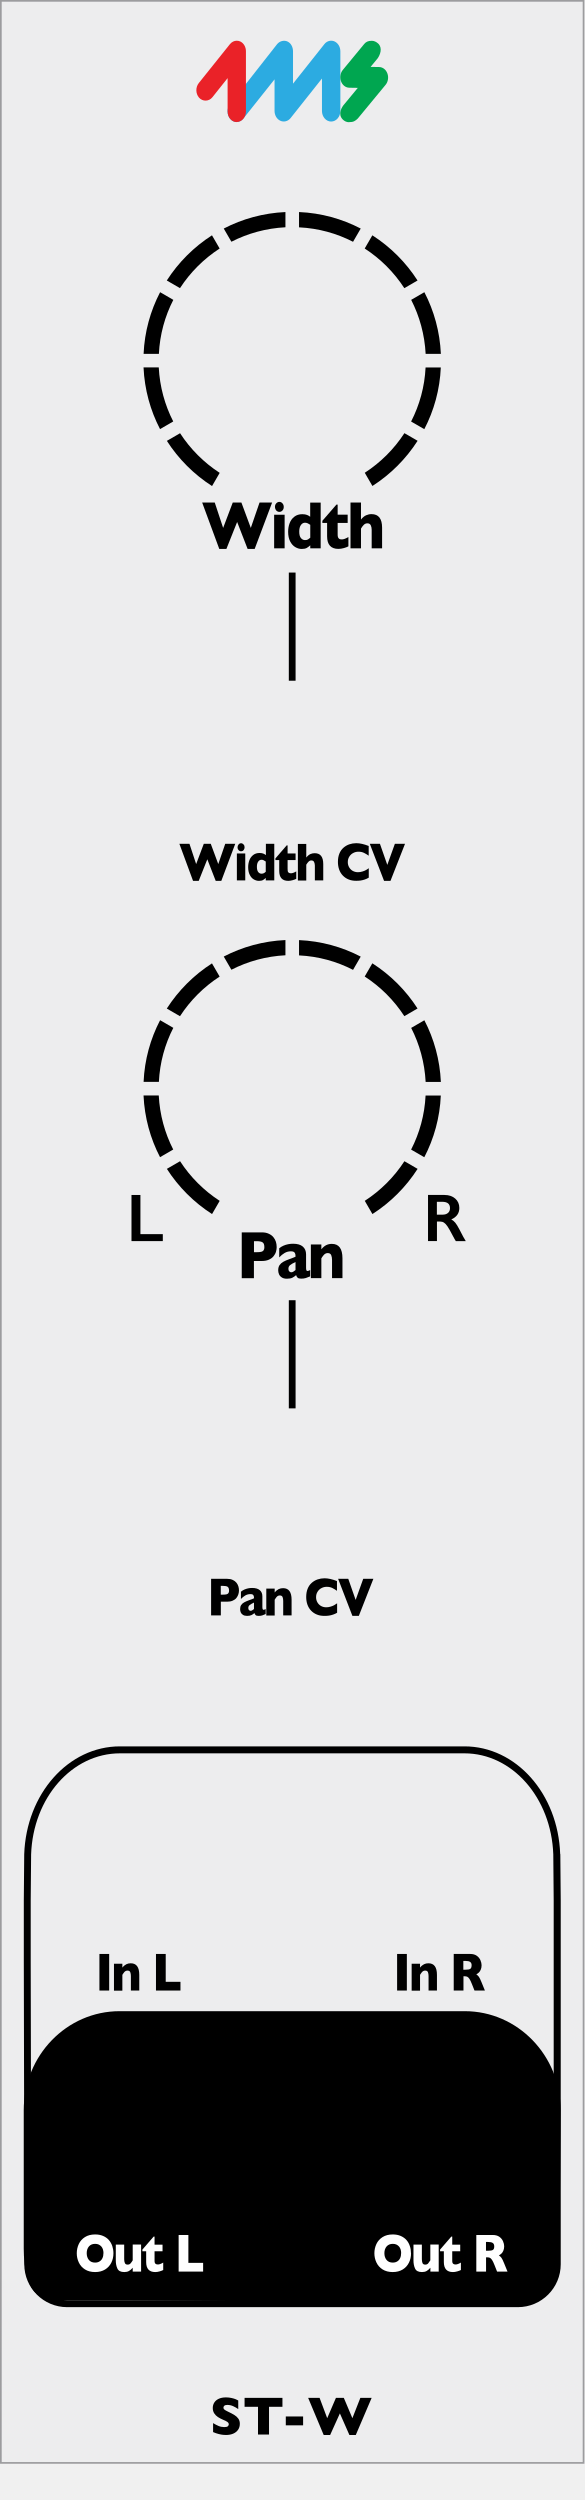
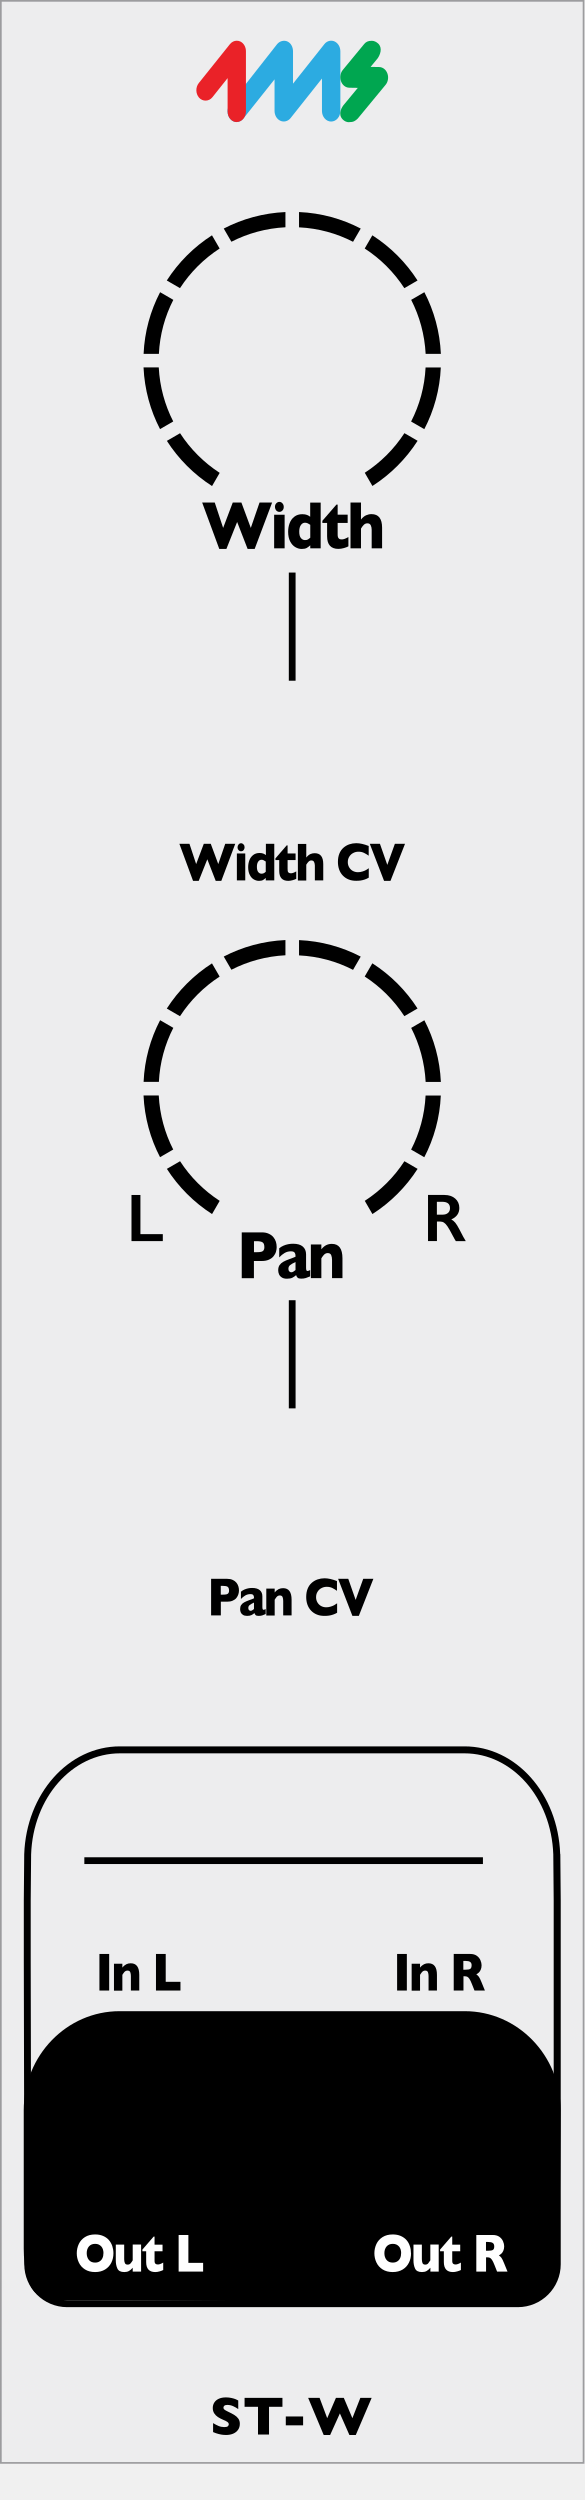
<svg xmlns="http://www.w3.org/2000/svg" width="30.48mm" height="130.39mm" viewBox="0 0 86.4 369.61" version="1.1" id="svg87">
  <defs id="defs87" />
  <g id="layer3">
    <g id="panel">
      <g id="g1">
        <rect y="0" width="86.4" height="364.25" style="fill: #ededee;" id="rect1" />
        <path d="M86.15.25v363.75H.25V.25h85.9M86.4,0H0v364.25h86.4V0h0Z" style="fill: #9c9c9e;" id="path1" />
      </g>
    </g>
    <g id="art">
      <path d="M20.76,176.67v5.79h3.31v1.03h-4.63v-6.82h1.32Z" id="path2" />
      <path d="M65.73,176.67c.64,0,1.16.18,1.57.53.4.35.61.82.61,1.39,0,.39-.1.73-.3,1.01s-.5.52-.89.68c.22.12.41.28.58.48.17.2.38.54.63,1.02.42.83.73,1.4.93,1.71h-1.47c-.1-.15-.24-.39-.41-.72-.38-.73-.65-1.21-.83-1.47s-.34-.43-.51-.54c-.16-.11-.35-.16-.56-.16h-.48v2.88h-1.32v-6.82h2.46ZM65.43,179.58c.35,0,.62-.09.81-.26.2-.17.29-.41.29-.71s-.1-.55-.29-.7-.47-.23-.83-.23h-.82v1.9h.84Z" id="path3" />
      <path d="M76.55,340.47c2.81,0,6.16-2.95,6.16-6.07l.18-22.41c0-8.09-6.35-14.65-14.18-14.65H17.69c-7.83,0-14.18,6.56-14.18,14.65v20.46c0,2.69.57,6.59,2.85,7.15.76.29,1.59.46,2.47.46h10.15l46.06.4h11.5Z" id="path4" />
      <g id="text">
        <path d="m 35.456,358.354 q 0,0.508 -0.262,0.879 -0.258,0.371 -0.723,0.57 -0.465,0.195 -1.066,0.195 -0.168,0 -0.414,-0.023 -0.242,-0.019 -0.648,-0.117 -0.402,-0.098 -0.84,-0.289 v -1.328 q 0.41,0.254 0.805,0.422 0.398,0.168 0.852,0.168 0.418,0 0.539,-0.137 0.125,-0.141 0.125,-0.262 0,-0.219 -0.211,-0.367 -0.211,-0.152 -0.613,-0.312 -0.445,-0.188 -0.781,-0.406 -0.336,-0.223 -0.551,-0.555 -0.211,-0.332 -0.211,-0.785 0,-0.438 0.215,-0.789 0.215,-0.355 0.656,-0.566 0.441,-0.211 1.078,-0.211 0.453,0 0.836,0.09 0.387,0.086 0.637,0.195 0.25,0.109 0.344,0.172 v 1.27 q -0.332,-0.238 -0.742,-0.426 -0.406,-0.188 -0.871,-0.188 -0.305,0 -0.441,0.117 -0.137,0.117 -0.137,0.289 0,0.16 0.137,0.277 0.137,0.117 0.488,0.285 0.625,0.293 1,0.527 0.375,0.234 0.586,0.543 0.215,0.305 0.215,0.762 z m 6.301,-2.523 h -1.984 v 4.098 h -1.629 v -4.098 H 36.159 v -1.316 h 5.598 z m 3.055,2.738 H 42.253 v -1.305 h 2.559 z m 10.133,-4.055 -2.344,5.484 h -0.945 l -1.406,-3.191 -1.441,3.191 h -0.953 l -2.297,-5.484 h 1.691 l 1.125,3 1.289,-3 h 1.168 l 1.266,3 1.176,-3 z" id="text1" style="font-weight:bold;font-size:8px;font-family:'Gill Sans';-inkscape-font-specification:'Gill Sans Bold';stroke-width:0.468" aria-label="ST-W" />
        <g id="g11">
          <path d="M34.78,124.75l-2.06,5.48h-.83l-1.24-3.19-1.27,3.19h-.84l-2.02-5.48h1.49l.99,3,1.13-3h1.03l1.11,3,1.03-3h1.47Z" id="path5" />
          <path d="M36.26,130.16h-1.24v-3.98h1.24v3.98ZM36.16,125.27c0,.16-.05.3-.15.42s-.23.17-.37.17c-.1,0-.18-.03-.26-.08s-.14-.12-.19-.21-.07-.19-.07-.3c0-.16.05-.3.15-.42.1-.12.22-.18.37-.18s.26.06.37.18.15.26.15.42Z" id="path6" />
          <path d="M40.53,130.16h-1.24v-.36c-.13.12-.27.23-.41.31s-.35.12-.6.12-.5-.07-.75-.21c-.25-.14-.45-.37-.6-.67-.16-.3-.24-.69-.24-1.15,0-.36.06-.7.18-1.02s.31-.57.56-.77c.25-.2.57-.3.94-.3.23,0,.42.03.56.09s.27.13.38.22v-1.67h1.24v5.41ZM39.29,128.89v-1.52c-.14-.09-.26-.16-.34-.2-.08-.04-.18-.06-.29-.06-.19,0-.36.09-.49.28s-.19.44-.19.77c0,.35.07.61.2.77s.29.24.48.24c.15,0,.27-.03.36-.08s.18-.12.26-.2Z" id="path7" />
          <path d="M43.8,129.93c-.13.07-.31.14-.53.2s-.44.1-.65.1c-.89,0-1.34-.49-1.34-1.48v-1.59h-.56v-.25l1.66-1.92h.14v1.19h1.18v.98h-1.18v1.27c0,.15,0,.27.02.36s.06.17.14.23c.07.06.19.09.34.09.2,0,.46-.09.78-.28v1.1Z" id="path8" />
          <path d="M47.79,130.16h-1.24v-2.06s0-.03,0-.04,0-.04,0-.09c0-.19-.04-.36-.11-.52-.07-.16-.21-.24-.41-.24-.16,0-.29.06-.41.18s-.23.27-.34.45v2.34h-1.24v-5.41h1.24v2.01c.2-.25.41-.42.61-.51s.41-.13.64-.13c.84,0,1.26.54,1.26,1.61v2.44Z" id="path9" />
          <path d="M54.53,129.75c-.2.12-.4.21-.6.28-.21.07-.42.12-.62.15-.21.03-.43.04-.65.04-.42,0-.79-.06-1.12-.2-.33-.13-.61-.32-.86-.58-.24-.25-.42-.55-.54-.89s-.18-.71-.18-1.12c0-.47.07-.87.21-1.22.14-.35.34-.64.6-.87s.55-.4.87-.51.67-.17,1.03-.17c.54,0,1.15.14,1.84.41v1.44c-.24-.17-.47-.31-.7-.42-.23-.11-.5-.17-.81-.17-.28,0-.54.06-.78.19-.24.12-.43.3-.58.54s-.22.5-.22.81c0,.27.06.52.19.75.13.23.31.41.53.54.23.13.49.2.77.2.23,0,.45-.03.66-.1.21-.06.38-.13.52-.21.14-.08.29-.17.43-.28v1.37Z" id="path10" />
          <path d="M59.88,124.75l-2.15,5.48h-.95l-2.11-5.48h1.5l1.09,3.12,1.12-3.12h1.5Z" id="path11" />
        </g>
        <g id="g16">
          <path d="M35.33,235.12c0,.2-.03.4-.09.59-.06.19-.16.37-.29.54-.13.17-.32.3-.55.4-.23.1-.5.15-.81.15h-.94v2.03h-1.44v-5.41h2.38c.31,0,.58.05.81.16.23.1.41.24.55.41.14.17.23.35.29.54.06.2.09.39.09.6ZM33.86,235.13c0-.26-.07-.43-.2-.53-.13-.09-.37-.14-.72-.14h-.3v1.3h.31c.24,0,.42-.02.55-.05.13-.03.22-.1.28-.19.06-.09.09-.22.09-.39Z" id="path12" />
          <path d="M39.27,238.63c-.18.08-.35.15-.5.2-.15.05-.34.07-.55.07-.2,0-.35-.04-.43-.12-.08-.08-.14-.18-.17-.3-.13.12-.28.22-.44.3-.16.08-.38.12-.64.12s-.46-.05-.62-.15c-.16-.1-.27-.23-.33-.38-.06-.15-.09-.31-.09-.47,0-.24.05-.45.16-.61s.25-.29.44-.39c.18-.1.43-.21.73-.32.17-.06.3-.11.39-.14.09-.03.15-.06.2-.08.04-.02.09-.04.14-.07,0-.19-.03-.34-.1-.45-.07-.11-.22-.16-.45-.16-.27,0-.52.07-.75.2-.23.14-.44.31-.64.52v-1.08c.15-.12.32-.23.5-.31.18-.08.37-.14.56-.18.19-.04.39-.06.59-.06.51,0,.89.11,1.14.33.26.22.38.53.38.92v1.54c0,.15.01.25.04.33.02.07.07.11.13.11.08,0,.18-.04.32-.11v.74ZM37.55,237.87v-.94c-.29.14-.51.26-.64.37-.14.11-.2.25-.2.44,0,.13.03.23.1.3.07.07.15.11.24.11.08,0,.17-.03.25-.08.08-.05.17-.12.26-.19Z" id="path13" />
          <path d="M43.11,238.83h-1.24v-2.14c0-.22-.03-.41-.09-.57-.06-.16-.2-.24-.41-.24-.1,0-.19.02-.27.06s-.15.1-.21.17c-.06.07-.11.13-.15.2-.04.06-.08.13-.13.2v2.34h-1.24v-3.98h1.24v.57c.19-.24.39-.4.59-.5.2-.09.41-.14.65-.14.84,0,1.26.57,1.26,1.71v2.34Z" id="path14" />
          <path d="M49.85,238.43c-.2.12-.4.21-.61.28s-.41.12-.62.15c-.21.03-.43.04-.65.04-.42,0-.79-.06-1.12-.2-.33-.13-.61-.32-.86-.58-.24-.25-.42-.55-.54-.89s-.18-.71-.18-1.12c0-.47.07-.87.21-1.22.14-.35.34-.64.6-.87.26-.23.55-.4.87-.51.33-.11.67-.17,1.03-.17.54,0,1.15.14,1.84.41v1.44c-.24-.17-.47-.3-.7-.42-.23-.11-.5-.17-.81-.17-.28,0-.54.06-.78.19-.24.12-.43.3-.58.54-.15.23-.22.5-.22.81,0,.27.06.52.19.75.13.23.31.41.53.54.23.13.49.2.77.2.23,0,.45-.03.66-.1.21-.06.38-.13.52-.21.14-.08.29-.17.44-.28v1.37Z" id="path15" />
          <path d="M55.2,233.42l-2.15,5.48h-.95l-2.11-5.48h1.5l1.09,3.12,1.12-3.12h1.5Z" id="path16" />
        </g>
        <g id="g19">
          <path d="M16.14,294.29h-1.44v-5.41h1.44v5.41Z" id="path17" />
          <path d="M20.59,294.29h-1.24v-2.14c0-.22-.03-.41-.09-.57-.06-.16-.2-.24-.41-.24-.1,0-.19.02-.27.06s-.15.1-.21.17c-.06.07-.11.13-.15.2-.04.06-.08.13-.13.2v2.34h-1.24v-3.98h1.24v.57c.19-.24.39-.4.59-.5.2-.1.41-.14.65-.14.84,0,1.26.57,1.26,1.71v2.34Z" id="path18" />
          <path d="M26.68,294.29h-3.62v-5.41h1.44v4.12h2.18v1.3Z" id="path19" />
        </g>
        <g id="g22">
          <path d="M60.15,294.29h-1.44v-5.41h1.44v5.41Z" id="path20" />
          <path d="M64.6,294.29h-1.24v-2.14c0-.22-.03-.41-.09-.57-.06-.16-.2-.24-.41-.24-.1,0-.19.02-.27.06-.08.04-.15.1-.21.17-.06.07-.11.13-.15.2s-.08.13-.13.2v2.34h-1.24v-3.98h1.24v.57c.19-.24.39-.4.59-.5.2-.1.41-.14.65-.14.84,0,1.26.57,1.26,1.71v2.34Z" id="path21" />
          <path d="M71.69,294.29h-1.54l-.38-.96c-.14-.35-.26-.61-.37-.77-.11-.16-.22-.27-.32-.31-.1-.05-.24-.07-.4-.07h-.16v2.11h-1.44v-5.41h2.44c.39,0,.72.09.97.27.25.18.43.4.54.66.11.26.17.51.17.74,0,.27-.05.5-.14.69-.09.19-.19.33-.29.41-.1.09-.22.17-.35.25.15.1.28.22.38.36.1.14.24.42.41.85l.48,1.18ZM69.73,290.58c0-.25-.07-.42-.22-.52-.14-.1-.38-.15-.71-.15h-.3v1.3h.31c.35,0,.59-.04.72-.13.13-.09.19-.25.19-.5Z" id="path22" />
        </g>
        <g id="g26">
          <path d="M16.77,333.13c0,.51-.1.97-.31,1.39-.21.42-.51.76-.92,1.01s-.9.38-1.48.38-1.09-.13-1.5-.39c-.41-.26-.71-.6-.91-1.03-.2-.42-.3-.88-.3-1.36s.1-.94.3-1.37c.2-.42.5-.76.91-1.02.41-.26.91-.39,1.5-.39.44,0,.83.07,1.18.22s.63.35.85.6c.22.25.39.55.51.89.11.34.17.69.17,1.06ZM15.3,333.13c0-.2-.03-.39-.08-.56s-.13-.31-.24-.44c-.11-.12-.24-.22-.39-.29-.15-.07-.33-.1-.53-.1-.39,0-.69.13-.91.38-.22.26-.33.59-.33,1s.11.75.33,1.01c.22.26.52.38.91.38.26,0,.49-.06.67-.18.19-.12.33-.28.42-.49.1-.21.14-.45.14-.72Z" style="fill: #fff;" id="path23" />
          <path d="M20.86,335.84h-1.24v-.57c-.17.21-.36.37-.55.48s-.42.16-.69.16c-.53,0-.87-.17-1.03-.53-.16-.35-.23-.75-.23-1.19v-2.34h1.24v2.15c0,.22.03.41.1.57.06.16.2.24.41.24.18,0,.33-.06.43-.18.11-.12.21-.27.32-.45v-2.34h1.24v3.98Z" style="fill: #fff;" id="path24" />
          <path d="M24.13,335.61c-.13.07-.31.14-.53.2-.23.07-.44.1-.65.1-.89,0-1.34-.49-1.34-1.48v-1.59h-.56v-.25l1.66-1.92h.14v1.19h1.18v.98h-1.18v1.27c0,.15,0,.27.02.36.02.09.06.17.14.23.07.06.19.09.34.09.2,0,.46-.09.78-.28v1.1Z" style="fill: #fff;" id="path25" />
          <path d="M30.03,335.84h-3.62v-5.41h1.44v4.12h2.18v1.3Z" style="fill: #fff;" id="path26" />
        </g>
        <g id="g30">
          <path d="M60.77,333.13c0,.51-.1.97-.31,1.39-.21.42-.51.76-.92,1.01-.41.25-.9.38-1.48.38s-1.09-.13-1.5-.39c-.41-.26-.71-.6-.91-1.03-.2-.42-.3-.88-.3-1.36s.1-.94.3-1.37c.2-.42.5-.76.91-1.02.41-.26.91-.39,1.5-.39.44,0,.83.07,1.18.22.34.15.63.35.85.6s.39.55.5.89c.12.34.17.69.17,1.06ZM59.31,333.13c0-.2-.03-.39-.08-.56s-.13-.31-.24-.44c-.11-.12-.24-.22-.39-.29-.15-.07-.33-.1-.53-.1-.38,0-.69.13-.91.38-.22.26-.33.59-.33,1s.11.75.33,1.01c.22.26.52.38.91.38.26,0,.49-.06.67-.18.19-.12.33-.28.42-.49.1-.21.14-.45.14-.72Z" style="fill: #fff;" id="path27" />
          <path d="M64.87,335.84h-1.24v-.57c-.17.21-.36.37-.55.48-.19.11-.42.16-.69.16-.53,0-.87-.17-1.03-.53-.16-.35-.23-.75-.23-1.19v-2.34h1.24v2.15c0,.22.03.41.09.57.06.16.2.24.41.24.18,0,.33-.06.43-.18s.21-.27.32-.45v-2.34h1.24v3.98Z" style="fill: #fff;" id="path28" />
          <path d="M68.14,335.61c-.13.07-.31.14-.53.2-.23.07-.44.1-.65.1-.89,0-1.34-.49-1.34-1.48v-1.59h-.56v-.25l1.66-1.92h.14v1.19h1.18v.98h-1.18v1.27c0,.15,0,.27.02.36.02.09.06.17.14.23.07.06.19.09.34.09.2,0,.46-.09.78-.28v1.1Z" style="fill: #fff;" id="path29" />
          <path d="M75.03,335.84h-1.54l-.38-.96c-.14-.35-.26-.61-.37-.77-.11-.16-.22-.27-.32-.31-.1-.04-.24-.07-.4-.07h-.16v2.11h-1.44v-5.41h2.44c.39,0,.72.09.97.27.25.18.43.4.54.66.11.26.17.51.17.74,0,.27-.05.5-.14.69-.09.19-.19.33-.29.41-.1.09-.22.17-.35.25.15.1.28.22.38.36.1.14.24.42.41.85l.48,1.18ZM73.07,332.13c0-.25-.07-.42-.22-.52-.14-.1-.38-.15-.7-.15h-.3v1.3h.31c.35,0,.59-.04.72-.13.13-.09.19-.25.19-.5Z" style="fill: #fff;" id="path30" />
        </g>
        <g id="g40">
          <path d="M35,18.05c-.37,0-.71-.17-.97-.47-.51-.6-.52-1.54-.04-2.16l6.97-8.88c.38-.48,1.05-.65,1.57-.39.5.25.79.82.79,1.45v4.77l4.64-5.85c.38-.48,1.01-.64,1.53-.38.5.25.83.81.83,1.44v8.82c0,.86-.61,1.57-1.36,1.57s-1.36-.7-1.36-1.57v-4.79l-4.64,5.85c-.38.48-1.01.64-1.54.38-.5-.24-.83-.81-.83-1.44v-4.67l-4.61,5.8c-.26.32-.62.51-1,.51h0Z" style="fill: #2cabe1;" id="path38" />
          <path d="M35,18.05c-.75,0-1.35-.7-1.35-1.57v-4.93l-2.26,2.84c-.5.63-1.44.65-1.97.04-.51-.6-.52-1.53-.03-2.15l4.61-5.76c.26-.32.63-.5,1-.5.18,0,.37.04.54.12.5.25.82.81.82,1.44v8.89c0,.86-.61,1.57-1.36,1.57h0Z" style="fill: #ea2228;" id="path39" />
          <path d="M51.6,18.07h0c-.35,0-.68-.15-.94-.42-.76-.78-.14-1.84.29-2.3l1.95-2.36-1.26-.02c-.56-.01-1.04-.4-1.24-1-.19-.56-.07-1.21.29-1.64l3.16-3.83c.23-.28.55-.48,1.13-.47.33,0,.67.17.92.4.71.66.29,1.7-.07,2.2l-1.04,1.26,1.26.02c.56.01,1.04.4,1.24,1,.19.56.07,1.21-.29,1.64l-4.1,4.97c-.35.35-.65.55-1.3.54h0Z" style="fill: #00a650;" id="path40" />
        </g>
      </g>
      <g id="g50">
        <path d="M52.2,35.74l1.13-1.95c-2.75-1.43-5.84-2.3-9.12-2.44v2.26c2.87.14,5.57.89,7.99,2.14Z" id="path41" />
        <path d="M59.78,42.6l1.95-1.13c-1.72-2.68-4-4.96-6.68-6.68l-1.13,1.95c2.34,1.52,4.33,3.51,5.85,5.85Z" id="path42" />
        <path d="M32.47,36.74l-1.13-1.95c-2.68,1.72-4.96,4-6.68,6.68l1.95,1.13c1.52-2.34,3.51-4.33,5.85-5.85Z" id="path43" />
        <path d="M62.92,52.32h2.26c-.15-3.28-1.01-6.37-2.44-9.12l-1.95,1.13c1.24,2.42,1.99,5.13,2.14,8Z" id="path44" />
        <path d="M42.2,33.61v-2.26c-3.28.15-6.37,1.01-9.12,2.44l1.13,1.95c2.42-1.24,5.13-1.99,8-2.14Z" id="path45" />
        <path d="M26.62,64.05l-1.95,1.13c1.72,2.68,4,4.96,6.68,6.68l1.13-1.95c-2.34-1.52-4.33-3.51-5.85-5.85Z" id="path46" />
        <path d="M53.93,69.9l1.13,1.95c2.68-1.72,4.96-4,6.68-6.68l-1.95-1.13c-1.52,2.34-3.51,4.33-5.85,5.85Z" id="path47" />
        <path d="M62.92,54.32c-.14,2.87-.89,5.57-2.14,8l1.95,1.13c1.43-2.75,2.3-5.84,2.44-9.12h-2.26Z" id="path48" />
        <path d="M23.48,54.32h-2.26c.15,3.28,1.01,6.37,2.44,9.12l1.95-1.13c-1.24-2.42-1.99-5.13-2.14-8Z" id="path49" />
        <path d="M25.62,44.33l-1.95-1.13c-1.43,2.75-2.3,5.84-2.44,9.12h2.26c.14-2.87.89-5.57,2.14-8Z" id="path50" />
      </g>
      <g id="g55">
        <path d="M40.23,74.3l-2.58,6.86h-1.04l-1.55-3.99-1.59,3.99h-1.05l-2.53-6.86h1.86l1.24,3.75,1.42-3.75h1.28l1.39,3.75,1.29-3.75h1.84Z" id="path51" />
        <path d="M42.08,81.07h-1.55v-4.97h1.55v4.97ZM41.95,74.95c0,.21-.06.38-.19.52s-.28.21-.46.21c-.12,0-.23-.03-.33-.1-.1-.06-.18-.15-.23-.27-.06-.11-.09-.24-.09-.37,0-.2.06-.38.19-.52s.28-.22.46-.22.33.07.46.22.19.32.19.52Z" id="path52" />
        <path d="M47.42,81.07h-1.55v-.45c-.16.16-.34.28-.52.39-.18.1-.43.15-.75.15s-.63-.09-.94-.27c-.31-.18-.56-.46-.76-.84s-.3-.86-.3-1.43c0-.45.07-.88.22-1.27s.38-.72.7-.96c.32-.25.71-.37,1.17-.37.29,0,.52.04.7.11.18.07.33.16.47.27v-2.09h1.55v6.77ZM45.87,79.49v-1.9c-.18-.11-.32-.2-.42-.24s-.22-.07-.36-.07c-.24,0-.45.12-.61.35s-.24.55-.24.96c0,.44.08.76.25.96.17.2.37.3.6.3.19,0,.34-.03.45-.1.11-.07.22-.15.33-.25Z" id="path53" />
        <path d="M51.5,80.78c-.16.09-.38.17-.66.25s-.55.12-.81.12c-1.11,0-1.67-.62-1.67-1.86v-1.98h-.7v-.31l2.08-2.4h.18v1.49h1.48v1.22h-1.48v1.59c0,.19,0,.34.03.45.02.11.08.21.17.29.09.08.23.11.42.11.25,0,.57-.12.97-.35v1.37Z" id="path54" />
        <path d="M56.5,81.07h-1.55v-2.58s0-.04,0-.06c0-.02,0-.06,0-.11,0-.24-.04-.46-.13-.65-.09-.2-.26-.3-.51-.3-.19,0-.37.07-.52.22-.15.15-.29.33-.42.56v2.92h-1.55v-6.77h1.55v2.51c.25-.31.51-.52.76-.63s.51-.17.79-.17c1.05,0,1.57.67,1.57,2.01v3.05Z" id="path55" />
      </g>
      <g id="g58">
        <path d="M40.91,184.33c0,.25-.04.5-.11.74s-.2.46-.37.67c-.17.21-.4.37-.69.5-.29.13-.63.19-1.02.19h-1.18v2.54h-1.8v-6.77h2.97c.39,0,.73.06,1.02.2.29.13.52.3.69.51.17.21.29.43.37.68s.11.49.11.75ZM39.08,184.34c0-.32-.08-.54-.25-.66-.17-.12-.47-.18-.9-.18h-.38v1.63h.39c.3,0,.53-.02.69-.06.16-.04.28-.12.35-.23.07-.11.11-.28.11-.49Z" id="path56" />
        <path d="M45.84,188.71c-.23.1-.44.18-.63.24-.19.06-.42.09-.69.09-.25,0-.43-.05-.53-.15-.1-.1-.17-.23-.21-.37-.17.15-.35.28-.55.38-.2.1-.47.15-.8.15s-.58-.06-.77-.19c-.2-.13-.33-.28-.41-.47-.08-.19-.12-.39-.12-.59,0-.31.07-.56.2-.76.14-.2.32-.36.55-.49.23-.13.53-.26.91-.4.21-.08.38-.14.49-.18.11-.04.19-.07.25-.1.05-.02.11-.05.17-.09,0-.24-.04-.43-.13-.57s-.27-.21-.56-.21c-.34,0-.65.08-.94.25-.29.17-.55.39-.79.65v-1.35c.19-.16.4-.28.62-.38.22-.1.46-.17.7-.22.24-.05.49-.07.74-.07.63,0,1.11.14,1.43.42s.48.66.48,1.15v1.92c0,.18.01.32.04.41.03.09.08.13.17.13.1,0,.23-.05.4-.14v.92ZM43.69,187.76v-1.18c-.37.17-.63.32-.8.46-.17.13-.25.32-.25.55,0,.17.04.29.13.38.08.09.18.13.29.13.11,0,.21-.03.32-.1.1-.07.21-.15.32-.24Z" id="path57" />
        <path d="M50.64,188.96h-1.55v-2.68c0-.27-.04-.51-.12-.71-.08-.2-.25-.31-.52-.31-.13,0-.24.03-.33.08-.1.05-.18.12-.26.21-.08.08-.14.17-.19.24-.05.08-.11.16-.16.25v2.92h-1.55v-4.97h1.55v.71c.24-.3.49-.5.73-.62.25-.12.52-.18.82-.18,1.05,0,1.57.71,1.57,2.14v2.92Z" id="path58" />
      </g>
      <path d="M82.82,274.12c-.31-8.93-6.53-15.93-14.16-15.93H17.74c-7.63,0-13.85,7-14.16,15.95l-.06,6.83v9.06l.07,33.47h0v11.26c0,3.5,2.84,6.34,6.34,6.34h13.29s40.05,0,40.05,0h0s13.29,0,13.29,0c3.5,0,6.34-2.84,6.34-6.34v-53.8l-.06-6.84ZM81.86,324.48v10.28c0,2.93-2.38,5.31-5.31,5.31H17.78s0,0,0,0h-7.86c-2.93,0-5.31-2.38-5.31-5.31v-10.28h0l-.07-34.45v-9.06l.06-6.81c.29-8.38,6.06-14.94,13.14-14.94h50.92c7.07,0,12.84,6.56,13.14,14.93l.06,6.82v43.52Z" id="path59" />
      <rect x="42.7" y="84.65" width="1" height="15.99" id="rect59" />
      <rect x="42.7" y="192.23" width="1" height="15.99" id="rect60" />
+       <rect x="274.587" y="-71.398" width="1" height="58.929" id="rect60-8" transform="rotate(90)" style="stroke-width:1.92" />
      <g id="g69">
        <path d="M52.2,143.38l1.13-1.95c-2.75-1.43-5.84-2.3-9.12-2.44v2.26c2.87.14,5.57.89,7.99,2.14Z" id="path60" />
        <path d="M59.78,150.23l1.95-1.13c-1.72-2.68-4-4.96-6.68-6.68l-1.13,1.95c2.34,1.52,4.33,3.51,5.85,5.85Z" id="path61" />
        <path d="M32.47,144.38l-1.13-1.95c-2.68,1.72-4.96,4-6.68,6.68l1.95,1.13c1.52-2.34,3.51-4.33,5.85-5.85Z" id="path62" />
        <path d="M62.92,159.96h2.26c-.15-3.28-1.01-6.37-2.44-9.12l-1.95,1.13c1.24,2.42,1.99,5.13,2.14,8Z" id="path63" />
        <path d="M42.2,141.24v-2.26c-3.28.15-6.37,1.01-9.12,2.44l1.13,1.95c2.42-1.24,5.13-1.99,8-2.14Z" id="path64" />
        <path d="M26.62,171.68l-1.95,1.13c1.72,2.68,4,4.96,6.68,6.68l1.13-1.95c-2.34-1.52-4.33-3.51-5.85-5.85Z" id="path65" />
        <path d="M53.93,177.54l1.13,1.95c2.68-1.72,4.96-4,6.68-6.68l-1.95-1.13c-1.52,2.34-3.51,4.33-5.85,5.85Z" id="path66" />
        <path d="M62.92,161.96c-.14,2.87-.89,5.57-2.14,8l1.95,1.13c1.43-2.75,2.3-5.84,2.44-9.12h-2.26Z" id="path67" />
        <path d="M23.48,161.96h-2.26c.15,3.28,1.01,6.37,2.44,9.12l1.95-1.13c-1.24-2.42-1.99-5.13-2.14-8Z" id="path68" />
        <path d="M25.62,151.96l-1.95-1.13c-1.43,2.75-2.3,5.84-2.44,9.12h2.26c.14-2.87.89-5.57,2.14-8Z" id="path69" />
      </g>
    </g>
  </g>
  <g id="layer2" style="display:none">
    <circle id="OutR" cx="65.2" cy="314.65" r="11.34" style="fill:#0000ff" data-name="Audio Right Out" />
    <circle id="OutL" cx="20.7" cy="314.65" r="11.34" style="fill:#0000ff" data-name="Audio Left Out" />
    <circle id="InR" cx="65.2" cy="275" r="11.34" style="fill:#00ff00" data-name="Audio Right In" />
    <circle id="InL" cx="20.7" cy="275" r="11.34" style="fill:#00ff00" data-name="Audio Left In" />
    <circle id="PanCv" cx="43.2" cy="217.55" r="11.34" style="fill:#00ff00" data-name="Pan Cv In" />
    <circle id="Pan" cx="43.2" cy="160.9" r="17.01" style="fill:#ff0000" data-name="Pan!-100!100!%" />
    <circle id="WidthCv" cx="43.2" cy="110" r="11.34" style="fill:#00ff00" data-name="Width Cv In" />
    <circle id="Width" cx="43.2" cy="53.3" r="17.01" style="fill:#ff0000" data-name="Width!0!100!%" />
    <text id="slug" transform="translate(36.96,368.86)" style="font-size:3px;font-family:MyriadPro-Regular, 'Myriad Pro';fill:#010101">
      <tspan x="0" y="0" style="letter-spacing:0em" id="tspan69">S</tspan>
      <tspan x="1.47" y="0" style="letter-spacing:0em" id="tspan70">t</tspan>
      <tspan x="2.45" y="0" id="tspan71">e</tspan>
      <tspan x="3.95" y="0" style="letter-spacing:-0.01em" id="tspan72">r</tspan>
      <tspan x="4.9" y="0" id="tspan73">eo</tspan>
      <tspan x="8.05" y="0" style="letter-spacing:-0.02em" id="tspan74">W</tspan>
      <tspan x="10.54" y="0" id="tspan75">idth</tspan>
    </text>
    <text id="modulename" transform="translate(55.71,368.86)" style="font-size:3px;font-family:MyriadPro-Regular, 'Myriad Pro';fill:#010101">
      <tspan x="0" y="0" style="letter-spacing:0em" id="tspan76">S</tspan>
      <tspan x="1.47" y="0" style="letter-spacing:0em" id="tspan77">t</tspan>
      <tspan x="2.45" y="0" id="tspan78">e</tspan>
      <tspan x="3.95" y="0" style="letter-spacing:-0.01em" id="tspan79">r</tspan>
      <tspan x="4.9" y="0" id="tspan80">eo Si</tspan>
      <tspan x="10.87" y="0" style="letter-spacing:0em" id="tspan81">g</tspan>
      <tspan x="12.52" y="0" id="tspan82">nal</tspan>
      <tspan x="16.98" y="0" style="letter-spacing:-0.02em" id="tspan83">P</tspan>
      <tspan x="18.53" y="0" style="letter-spacing:-0.01em" id="tspan84">r</tspan>
      <tspan x="19.48" y="0" id="tspan85">o</tspan>
      <tspan x="21.13" y="0" style="letter-spacing:0em" id="tspan86">c</tspan>
      <tspan x="22.45" y="0" id="tspan87">essor</tspan>
    </text>
  </g>
</svg>
